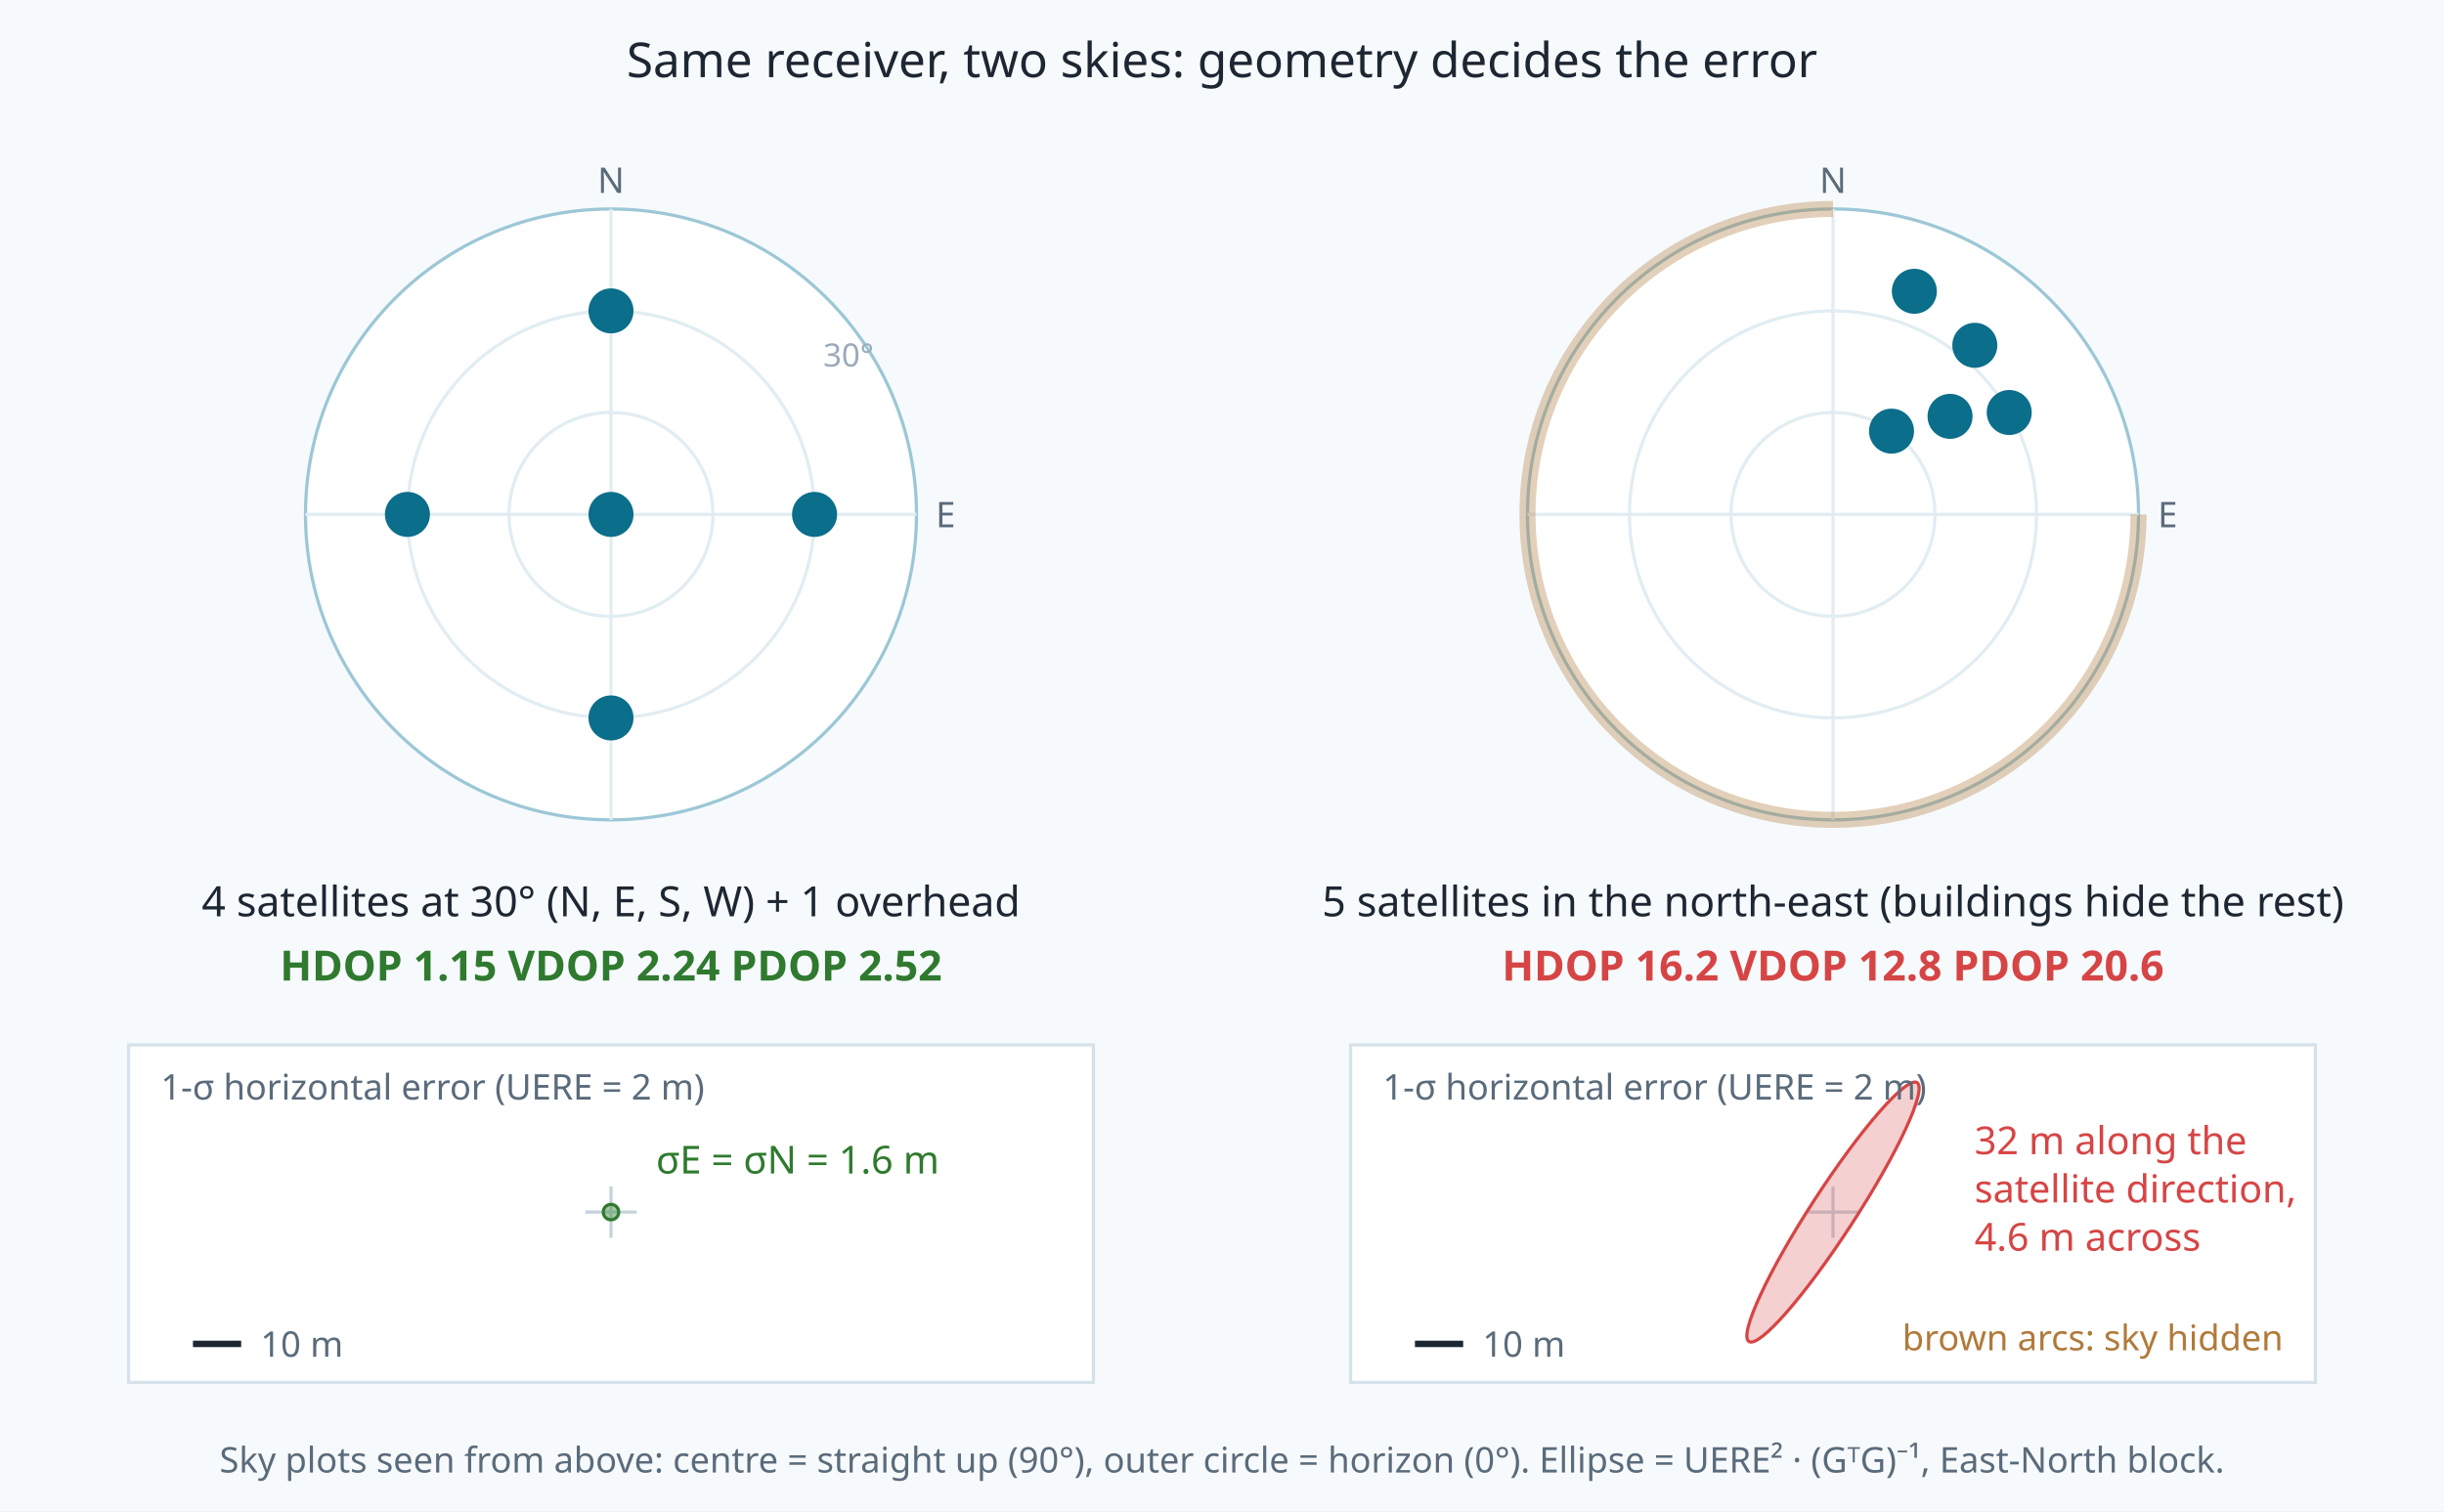
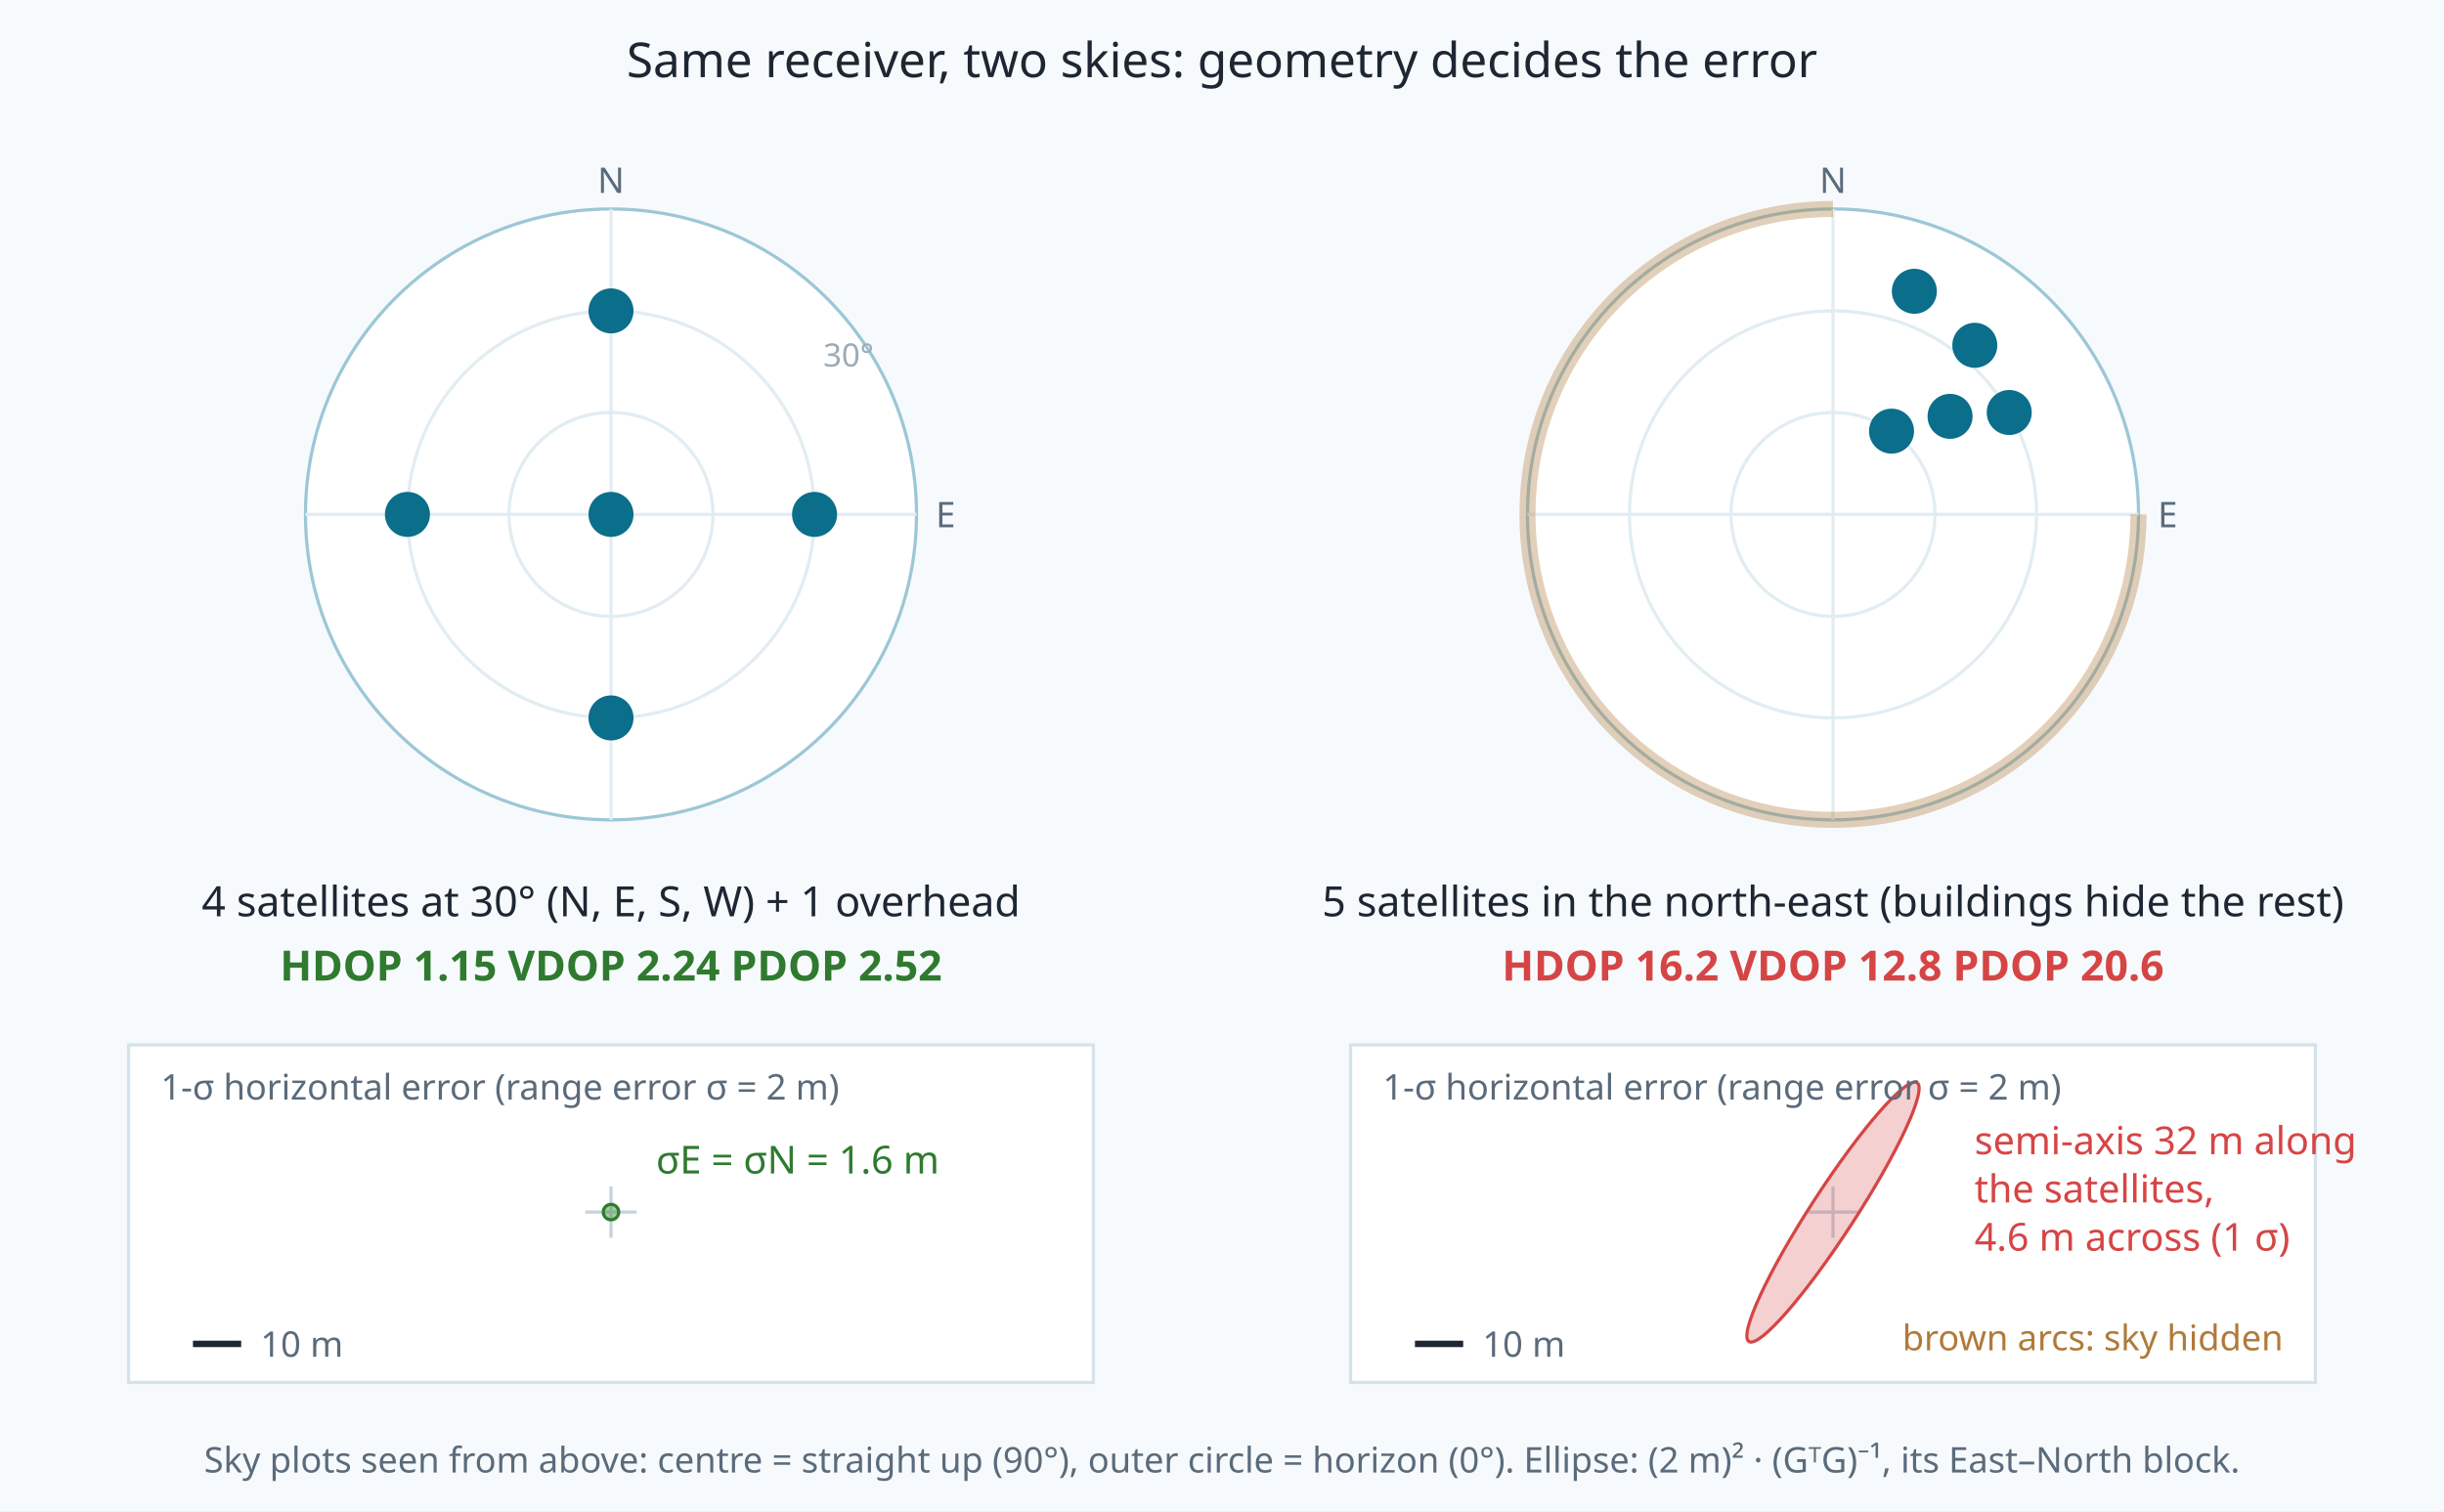
<svg xmlns="http://www.w3.org/2000/svg" viewBox="0 0 760 470" font-family="sans-serif" font-size="13">
  <rect width="760" height="470" fill="#f7fafc" />
  <text x="380" y="24" text-anchor="middle" font-size="15" fill="#1d2733">Same receiver, two skies: geometry decides the error</text>
  <g transform="translate(190,160)">
    <circle r="95" fill="#fff" stroke="#9cc7d6" />
    <circle r="63.3" fill="none" stroke="#e1edf2" />
    <circle r="31.7" fill="none" stroke="#e1edf2" />
    <line x1="-95" y1="0" x2="95" y2="0" stroke="#e1edf2" />
    <line x1="0" y1="-95" x2="0" y2="95" stroke="#e1edf2" />
    <text y="-100" text-anchor="middle" fill="#5a6b7b" font-size="11">N</text>
    <text x="101" y="4" fill="#5a6b7b" font-size="11">E</text>
    <text x="66" y="-46" fill="#9aaab8" font-size="10">30°</text>
    <g fill="#0b6e8a">
      <circle cx="0" cy="-63.3" r="7" />
      <circle cx="63.3" cy="0" r="7" />
      <circle cx="0" cy="63.3" r="7" />
      <circle cx="-63.3" cy="0" r="7" />
      <circle cx="0" cy="0" r="7" />
    </g>
  </g>
  <text x="190" y="285" text-anchor="middle" fill="#1d2733">4 satellites at 30° (N, E, S, W) + 1 overhead</text>
  <text x="190" y="305" text-anchor="middle" fill="#2f7a2f" font-weight="bold">HDOP 1.15   VDOP 2.24   PDOP 2.52</text>
  <g transform="translate(570,160)">
    <circle r="95" fill="#fff" stroke="#9cc7d6" />
    <circle r="63.3" fill="none" stroke="#e1edf2" />
    <circle r="31.7" fill="none" stroke="#e1edf2" />
    <line x1="-95" y1="0" x2="95" y2="0" stroke="#e1edf2" />
    <line x1="0" y1="-95" x2="0" y2="95" stroke="#e1edf2" />
    <text y="-100" text-anchor="middle" fill="#5a6b7b" font-size="11">N</text>
    <text x="101" y="4" fill="#5a6b7b" font-size="11">E</text>
    <g fill="#0b6e8a">
      <circle cx="25.3" cy="-69.4" r="7" />
      <circle cx="44.1" cy="-52.6" r="7" />
      <circle cx="54.8" cy="-31.7" r="7" />
      <circle cx="18.2" cy="-25.9" r="7" />
      <circle cx="36.4" cy="-30.5" r="7" />
    </g>
    <path d="M -95 0 A 95 95 0 0 1 0 -95" fill="none" stroke="#b07a3a" stroke-width="5" stroke-opacity="0.35" />
    <path d="M 0 95 A 95 95 0 0 1 -95 0" fill="none" stroke="#b07a3a" stroke-width="5" stroke-opacity="0.35" />
    <path d="M 95 0 A 95 95 0 0 1 0 95" fill="none" stroke="#b07a3a" stroke-width="5" stroke-opacity="0.35" />
  </g>
  <text x="570" y="285" text-anchor="middle" fill="#1d2733">5 satellites in the north-east (buildings hide the rest)</text>
  <text x="570" y="305" text-anchor="middle" fill="#d64545" font-weight="bold">HDOP 16.2   VDOP 12.8   PDOP 20.6</text>
  <rect x="40" y="325" width="300" height="105" fill="#fff" stroke="#d5e2ea" />
  <rect x="420" y="325" width="300" height="105" fill="#fff" stroke="#d5e2ea" />
  <g transform="translate(190,377)">
    <line x1="-8" y1="0" x2="8" y2="0" stroke="#c7d3dc" />
    <line x1="0" y1="-8" x2="0" y2="8" stroke="#c7d3dc" />
    <circle r="2.4" fill="#3a8d3a" fill-opacity="0.45" stroke="#2f7a2f" />
    <text x="14" y="-12" fill="#2f7a2f" font-size="12">σE = σN = 1.6 m</text>
  </g>
  <g transform="translate(570,377)">
    <line x1="-8" y1="0" x2="8" y2="0" stroke="#c7d3dc" />
    <line x1="0" y1="-8" x2="0" y2="8" stroke="#c7d3dc" />
    <ellipse rx="48" ry="6.9" transform="rotate(-57)" fill="#d64545" fill-opacity="0.25" stroke="#d64545" />
-     <text x="44" y="-18" fill="#d64545" font-size="12">32 m along the</text>
-     <text x="44" y="-3" fill="#d64545" font-size="12">satellite direction,</text>
-     <text x="44" y="12" fill="#d64545" font-size="12">4.6 m across</text>
+     <text x="44" y="-18" fill="#d64545" font-size="12">semi-axis 32 m along</text>
+     <text x="44" y="-3" fill="#d64545" font-size="12">the satellites,</text>
+     <text x="44" y="12" fill="#d64545" font-size="12">4.6 m across (1 σ)</text>
  </g>
  <g transform="translate(60,418)">
    <line x1="0" y1="0" x2="15" y2="0" stroke="#1d2733" stroke-width="2" />
    <text x="21" y="4" font-size="11" fill="#5a6b7b">10 m</text>
  </g>
  <g transform="translate(440,418)">
    <line x1="0" y1="0" x2="15" y2="0" stroke="#1d2733" stroke-width="2" />
    <text x="21" y="4" font-size="11" fill="#5a6b7b">10 m</text>
  </g>
-   <text x="50" y="342" font-size="11" fill="#5a6b7b">1-σ horizontal error (UERE = 2 m)</text>
-   <text x="430" y="342" font-size="11" fill="#5a6b7b">1-σ horizontal error (UERE = 2 m)</text>
+   <text x="50" y="342" font-size="11" fill="#5a6b7b">1-σ horizontal error (range error σ = 2 m)</text>
+   <text x="430" y="342" font-size="11" fill="#5a6b7b">1-σ horizontal error (range error σ = 2 m)</text>
  <text x="710" y="420" text-anchor="end" font-size="11" fill="#b07a3a">brown arcs: sky hidden</text>
-   <text x="380" y="458" text-anchor="middle" fill="#5a6b7b" font-size="11">Sky plots seen from above: centre = straight up (90°), outer circle = horizon (0°). Ellipse = UERE² · (GᵀG)⁻¹, East-North block.</text>
+   <text x="380" y="458" text-anchor="middle" fill="#5a6b7b" font-size="11">Sky plots seen from above: centre = straight up (90°), outer circle = horizon (0°). Ellipse: (2 m)² · (GᵀG)⁻¹, its East–North block.</text>
</svg>
